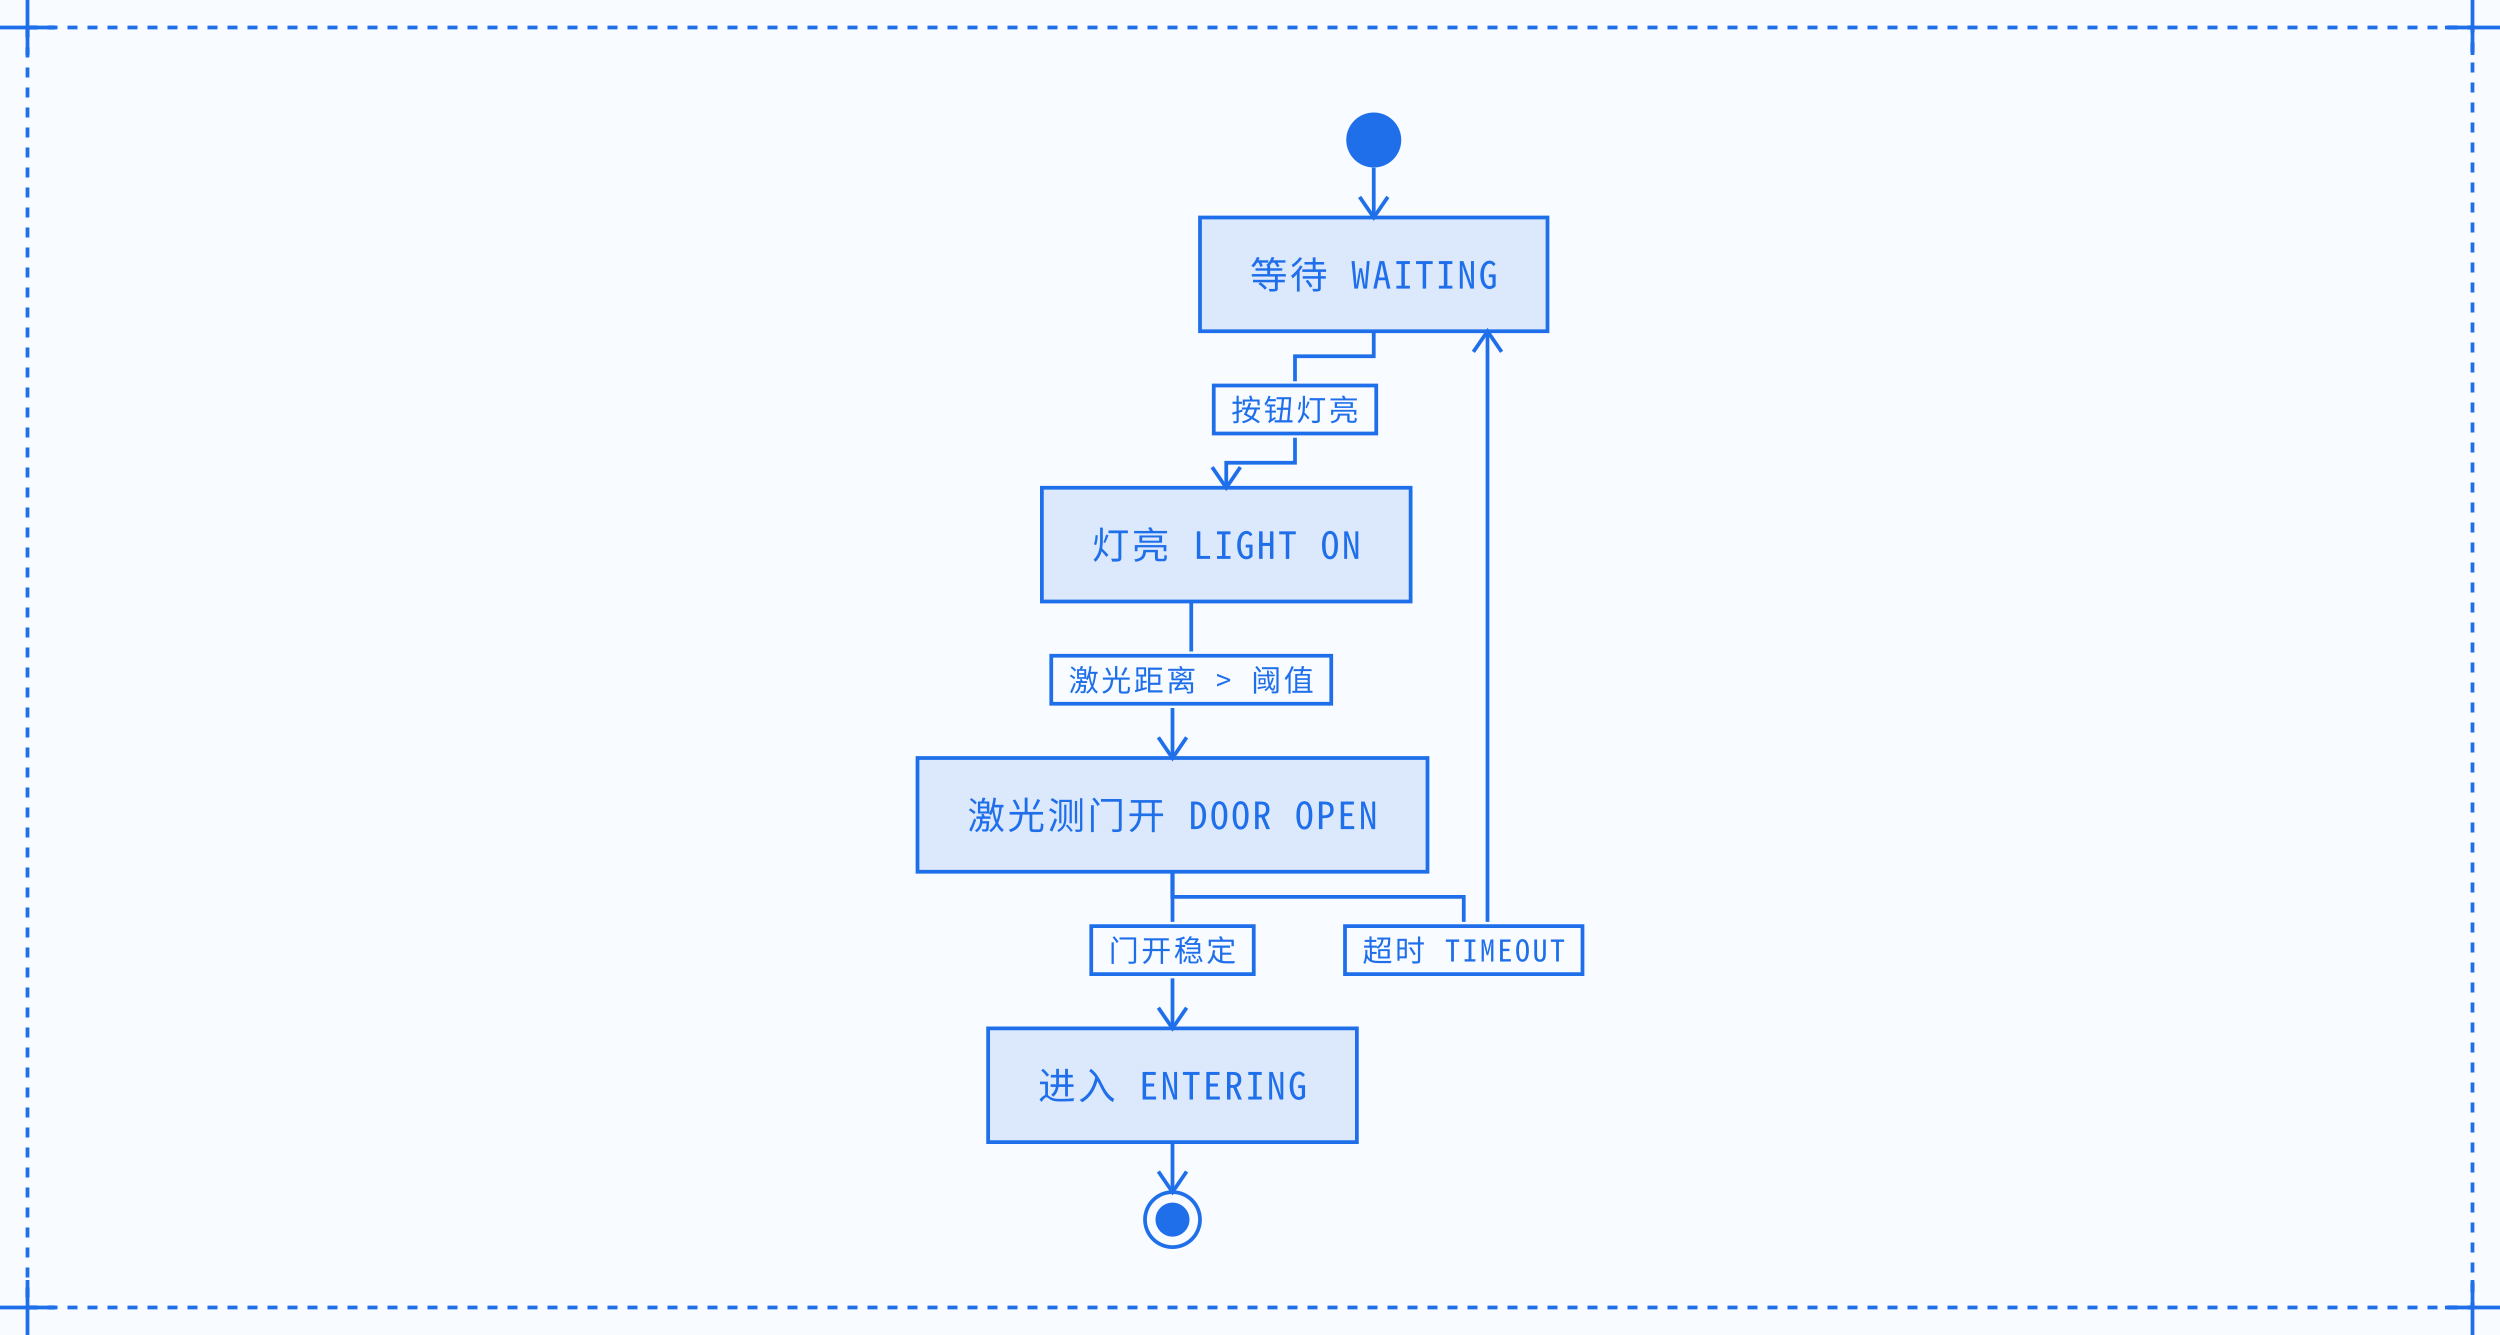
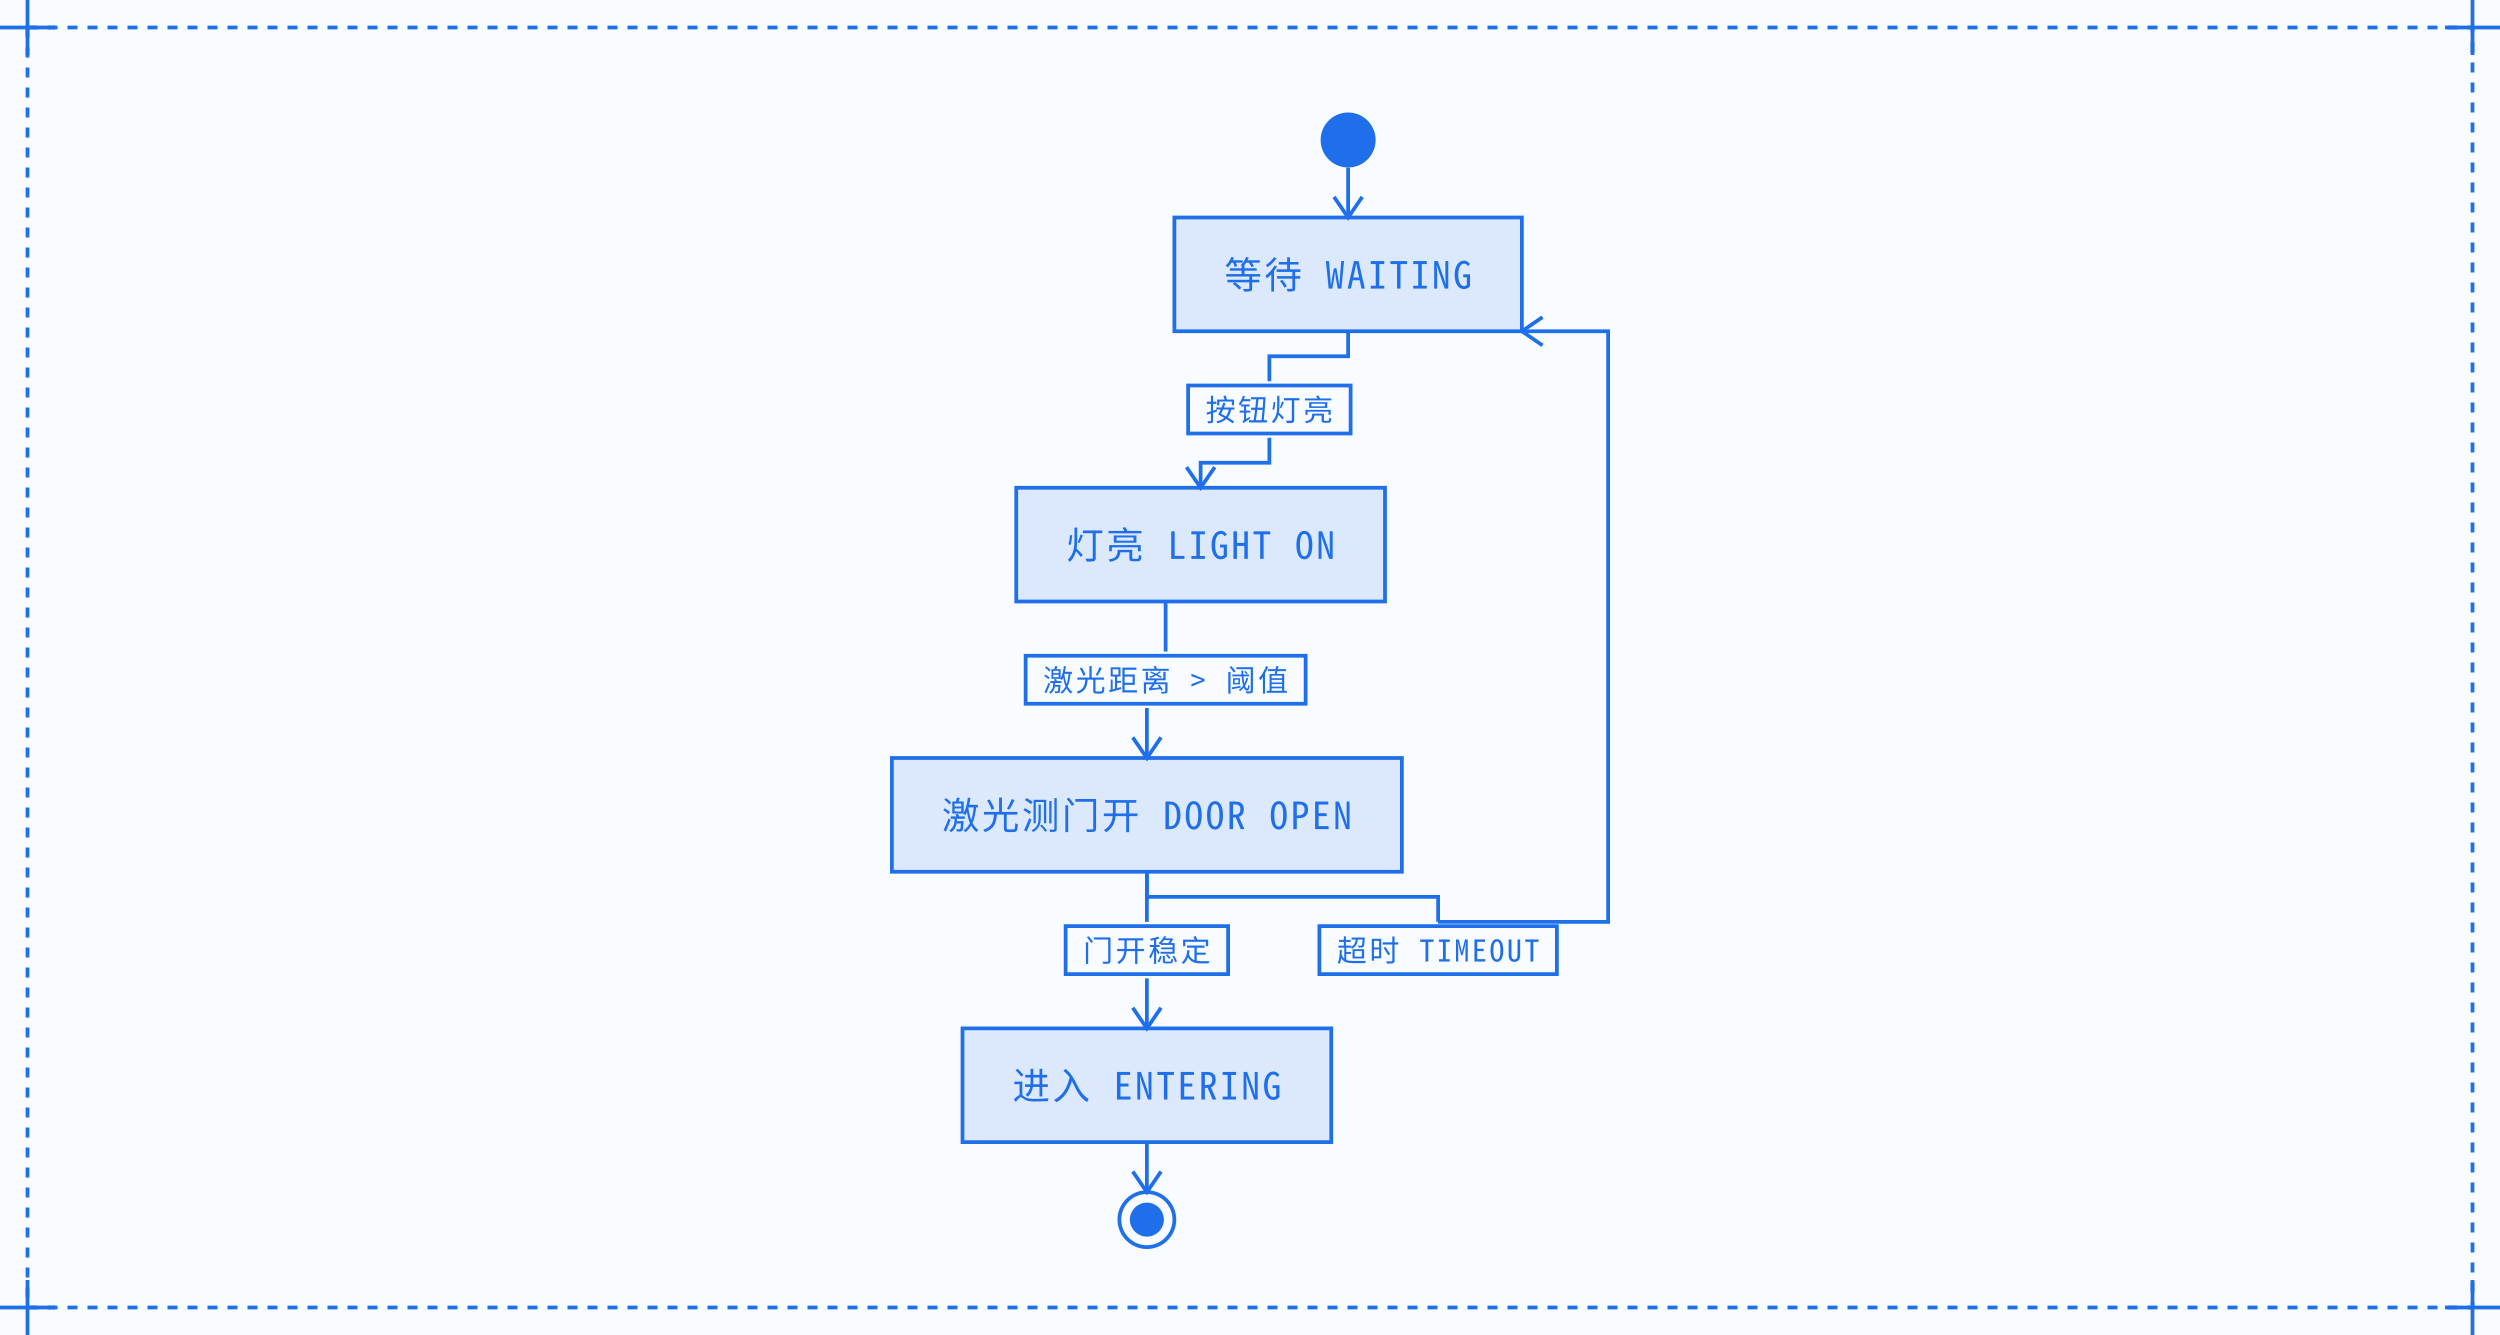
<svg xmlns="http://www.w3.org/2000/svg" width="2000" height="1068" viewBox="0 0 2000 1068">
  <defs>
    <pattern id="hatch-f7" width="16" height="16" patternUnits="userSpaceOnUse" patternTransform="rotate(45)">
      <rect width="16" height="16" fill="#EEF4FE" />
      <line x1="0" y1="0" x2="0" y2="16" stroke="#1F6FEB" stroke-width="3" />
    </pattern>
    <pattern id="dots-f7" width="14" height="14" patternUnits="userSpaceOnUse">
      <rect width="14" height="14" fill="#EEF4FE" />
      <circle cx="7" cy="7" r="2.4" fill="#1F6FEB" />
    </pattern>
  </defs>
  <style>text{font-family:'Noto Sans Mono CJK SC'}</style>
  <rect x="0" y="0" width="2000" height="1068" fill="#F8FBFF" />
  <rect x="22" y="22" width="1956" height="1024" fill="none" stroke="#1F6FEB" stroke-width="3" stroke-dasharray="8 8" />
  <g stroke="#1F6FEB" stroke-width="3">
    <path d="M0,22h44M22,0v44" />
    <path d="M0,1046h44M22,1024v44" />
    <path d="M1956,22h44M1978,0v44" />
    <path d="M1956,1046h44M1978,1024v44" />
  </g>
-   <circle cx="1099.0" cy="112.0" r="22.0" fill="#1F6FEB" />
-   <path d="M960.0,174.0 h278.0 v91.0 h-278.0 Z" fill="#DCE9FD" stroke="#1F6FEB" stroke-width="3" />
-   <text x="1099.0" y="230.9" text-anchor="middle" font-size="30" letter-spacing="2" font-weight="normal" fill="#1F6FEB">等待 WAITING</text>
-   <path d="M833.5,390.2 h295.0 v91.0 h-295.0 Z" fill="#DCE9FD" stroke="#1F6FEB" stroke-width="3" />
-   <text x="981.0" y="447.1" text-anchor="middle" font-size="30" letter-spacing="2" font-weight="normal" fill="#1F6FEB">灯亮 LIGHT ON</text>
-   <path d="M734.0,606.4 h408.0 v91.0 h-408.0 Z" fill="#DCE9FD" stroke="#1F6FEB" stroke-width="3" />
-   <text x="938.0" y="663.3" text-anchor="middle" font-size="30" letter-spacing="2" font-weight="normal" fill="#1F6FEB">激光测门开 DOOR OPEN</text>
-   <path d="M790.5,822.7 h295.0 v91.0 h-295.0 Z" fill="#DCE9FD" stroke="#1F6FEB" stroke-width="3" />
-   <text x="938.0" y="879.6" text-anchor="middle" font-size="30" letter-spacing="2" font-weight="normal" fill="#1F6FEB">进入 ENTERING</text>
-   <circle cx="938.0" cy="975.7" r="22.0" fill="#F8FBFF" stroke="#1F6FEB" stroke-width="3" />
-   <circle cx="938.0" cy="975.7" r="12.1" fill="#1F6FEB" stroke="#1F6FEB" stroke-width="3" />
-   <path d="M1099.0,134.0 L1099.0,174.0" fill="none" stroke="#1F6FEB" stroke-width="3" stroke-linejoin="miter" />
-   <path d="M1087.7,157.5 L1099.0,174.0 L1110.3,157.5" fill="none" stroke="#1F6FEB" stroke-width="3" stroke-linejoin="miter" />
-   <path d="M1099.0,265.0 L1099.0,285.0 L1036.0,285.0 L1036.0,305.0" fill="none" stroke="#1F6FEB" stroke-width="3" stroke-linejoin="miter" />
-   <path d="M1036.0,350.2 L1036.0,370.2 L981.0,370.2 L981.0,390.2" fill="none" stroke="#1F6FEB" stroke-width="3" stroke-linejoin="miter" />
-   <path d="M969.7,373.7 L981.0,390.2 L992.3,373.7" fill="none" stroke="#1F6FEB" stroke-width="3" stroke-linejoin="miter" />
-   <path d="M953.0,481.2 L953.0,521.2" fill="none" stroke="#1F6FEB" stroke-width="3" stroke-linejoin="miter" />
-   <path d="M938.0,566.4 L938.0,606.5" fill="none" stroke="#1F6FEB" stroke-width="3" stroke-linejoin="miter" />
-   <path d="M926.7,589.9 L938.0,606.5 L949.3,589.9" fill="none" stroke="#1F6FEB" stroke-width="3" stroke-linejoin="miter" />
-   <path d="M938.0,697.4 L938.0,737.5" fill="none" stroke="#1F6FEB" stroke-width="3" stroke-linejoin="miter" />
-   <path d="M938.0,782.7 L938.0,822.7" fill="none" stroke="#1F6FEB" stroke-width="3" stroke-linejoin="miter" />
-   <path d="M926.7,806.2 L938.0,822.7 L949.3,806.2" fill="none" stroke="#1F6FEB" stroke-width="3" stroke-linejoin="miter" />
-   <path d="M938.0,697.4 L938.0,717.5 L1171.0,717.5 L1171.0,737.5" fill="none" stroke="#1F6FEB" stroke-width="3" stroke-linejoin="miter" />
-   <path d="M1190.0,737.5 L1190.0,265.0" fill="none" stroke="#1F6FEB" stroke-width="3" stroke-linejoin="miter" />
-   <path d="M1201.3,281.5 L1190.0,265.0 L1178.7,281.5" fill="none" stroke="#1F6FEB" stroke-width="3" stroke-linejoin="miter" />
-   <path d="M938.0,913.7 L938.0,953.7" fill="none" stroke="#1F6FEB" stroke-width="3" stroke-linejoin="miter" />
-   <path d="M926.7,937.2 L938.0,953.7 L949.3,937.2" fill="none" stroke="#1F6FEB" stroke-width="3" stroke-linejoin="miter" />
-   <rect x="971.0" y="308.4" width="130.0" height="38.4" fill="#F8FBFF" stroke="#1F6FEB" stroke-width="3" />
-   <text x="1036.0" y="336.7" text-anchor="middle" font-size="24" letter-spacing="2" font-weight="normal" fill="#1F6FEB">按钮灯亮</text>
-   <rect x="841.0" y="524.6" width="224.0" height="38.4" fill="#F8FBFF" stroke="#1F6FEB" stroke-width="3" />
-   <text x="953.0" y="553.0" text-anchor="middle" font-size="24" letter-spacing="2" font-weight="normal" fill="#1F6FEB">激光距离 &gt; 阈值</text>
-   <rect x="873.0" y="740.9" width="130.0" height="38.4" fill="#F8FBFF" stroke="#1F6FEB" stroke-width="3" />
-   <text x="938.0" y="769.2" text-anchor="middle" font-size="24" letter-spacing="2" font-weight="normal" fill="#1F6FEB">门开稳定</text>
-   <rect x="1076.0" y="740.9" width="190.0" height="38.4" fill="#F8FBFF" stroke="#1F6FEB" stroke-width="3" />
-   <text x="1171.0" y="769.2" text-anchor="middle" font-size="24" letter-spacing="2" font-weight="normal" fill="#1F6FEB">超时 TIMEOUT</text>
+   <circle cx="1078.5" cy="112.0" r="22.0" fill="#1F6FEB" />
+   <path d="M939.5,174.0 h278.0 v91.0 h-278.0 Z" fill="#DCE9FD" stroke="#1F6FEB" stroke-width="3" />
+   <text x="1078.5" y="230.9" text-anchor="middle" font-size="30" letter-spacing="2" font-weight="normal" fill="#1F6FEB">等待 WAITING</text>
+   <path d="M813.0,390.2 h295.0 v91.0 h-295.0 Z" fill="#DCE9FD" stroke="#1F6FEB" stroke-width="3" />
+   <text x="960.5" y="447.1" text-anchor="middle" font-size="30" letter-spacing="2" font-weight="normal" fill="#1F6FEB">灯亮 LIGHT ON</text>
+   <path d="M713.5,606.4 h408.0 v91.0 h-408.0 Z" fill="#DCE9FD" stroke="#1F6FEB" stroke-width="3" />
+   <text x="917.5" y="663.3" text-anchor="middle" font-size="30" letter-spacing="2" font-weight="normal" fill="#1F6FEB">激光测门开 DOOR OPEN</text>
+   <path d="M770.0,822.7 h295.0 v91.0 h-295.0 Z" fill="#DCE9FD" stroke="#1F6FEB" stroke-width="3" />
+   <text x="917.5" y="879.6" text-anchor="middle" font-size="30" letter-spacing="2" font-weight="normal" fill="#1F6FEB">进入 ENTERING</text>
+   <circle cx="917.5" cy="975.7" r="22.0" fill="#F8FBFF" stroke="#1F6FEB" stroke-width="3" />
+   <circle cx="917.5" cy="975.7" r="12.1" fill="#1F6FEB" stroke="#1F6FEB" stroke-width="3" />
+   <path d="M1078.5,134.0 L1078.5,174.0" fill="none" stroke="#1F6FEB" stroke-width="3" stroke-linejoin="miter" />
+   <path d="M1067.2,157.5 L1078.5,174.0 L1089.8,157.5" fill="none" stroke="#1F6FEB" stroke-width="3" stroke-linejoin="miter" />
+   <path d="M1078.5,265.0 L1078.5,285.0 L1015.5,285.0 L1015.5,305.0" fill="none" stroke="#1F6FEB" stroke-width="3" stroke-linejoin="miter" />
+   <path d="M1015.5,350.2 L1015.5,370.2 L960.5,370.2 L960.5,390.2" fill="none" stroke="#1F6FEB" stroke-width="3" stroke-linejoin="miter" />
+   <path d="M949.2,373.7 L960.5,390.2 L971.8,373.7" fill="none" stroke="#1F6FEB" stroke-width="3" stroke-linejoin="miter" />
+   <path d="M932.5,481.2 L932.5,521.2" fill="none" stroke="#1F6FEB" stroke-width="3" stroke-linejoin="miter" />
+   <path d="M917.5,566.4 L917.5,606.5" fill="none" stroke="#1F6FEB" stroke-width="3" stroke-linejoin="miter" />
+   <path d="M906.2,589.9 L917.5,606.5 L928.8,589.9" fill="none" stroke="#1F6FEB" stroke-width="3" stroke-linejoin="miter" />
+   <path d="M917.5,697.4 L917.5,737.5" fill="none" stroke="#1F6FEB" stroke-width="3" stroke-linejoin="miter" />
+   <path d="M917.5,782.7 L917.5,822.7" fill="none" stroke="#1F6FEB" stroke-width="3" stroke-linejoin="miter" />
+   <path d="M906.2,806.2 L917.5,822.7 L928.8,806.2" fill="none" stroke="#1F6FEB" stroke-width="3" stroke-linejoin="miter" />
+   <path d="M917.5,697.4 L917.5,717.5 L1150.5,717.5 L1150.5,737.5" fill="none" stroke="#1F6FEB" stroke-width="3" stroke-linejoin="miter" />
+   <path d="M1150.5,737.5 L1286.5,737.5 L1286.5,265.0 L1217.5,265.0" fill="none" stroke="#1F6FEB" stroke-width="3" stroke-linejoin="miter" />
+   <path d="M1234.0,253.7 L1217.5,265.0 L1234.0,276.3" fill="none" stroke="#1F6FEB" stroke-width="3" stroke-linejoin="miter" />
+   <path d="M917.5,913.7 L917.5,953.7" fill="none" stroke="#1F6FEB" stroke-width="3" stroke-linejoin="miter" />
+   <path d="M906.2,937.2 L917.5,953.7 L928.8,937.2" fill="none" stroke="#1F6FEB" stroke-width="3" stroke-linejoin="miter" />
+   <rect x="950.5" y="308.4" width="130.0" height="38.4" fill="#F8FBFF" stroke="#1F6FEB" stroke-width="3" />
+   <text x="1015.5" y="336.7" text-anchor="middle" font-size="24" letter-spacing="2" font-weight="normal" fill="#1F6FEB">按钮灯亮</text>
+   <rect x="820.5" y="524.6" width="224.0" height="38.4" fill="#F8FBFF" stroke="#1F6FEB" stroke-width="3" />
+   <text x="932.5" y="553.0" text-anchor="middle" font-size="24" letter-spacing="2" font-weight="normal" fill="#1F6FEB">激光距离 &gt; 阈值</text>
+   <rect x="852.5" y="740.9" width="130.0" height="38.4" fill="#F8FBFF" stroke="#1F6FEB" stroke-width="3" />
+   <text x="917.5" y="769.2" text-anchor="middle" font-size="24" letter-spacing="2" font-weight="normal" fill="#1F6FEB">门开稳定</text>
+   <rect x="1055.5" y="740.9" width="190.0" height="38.4" fill="#F8FBFF" stroke="#1F6FEB" stroke-width="3" />
+   <text x="1150.5" y="769.2" text-anchor="middle" font-size="24" letter-spacing="2" font-weight="normal" fill="#1F6FEB">超时 TIMEOUT</text>
</svg>
